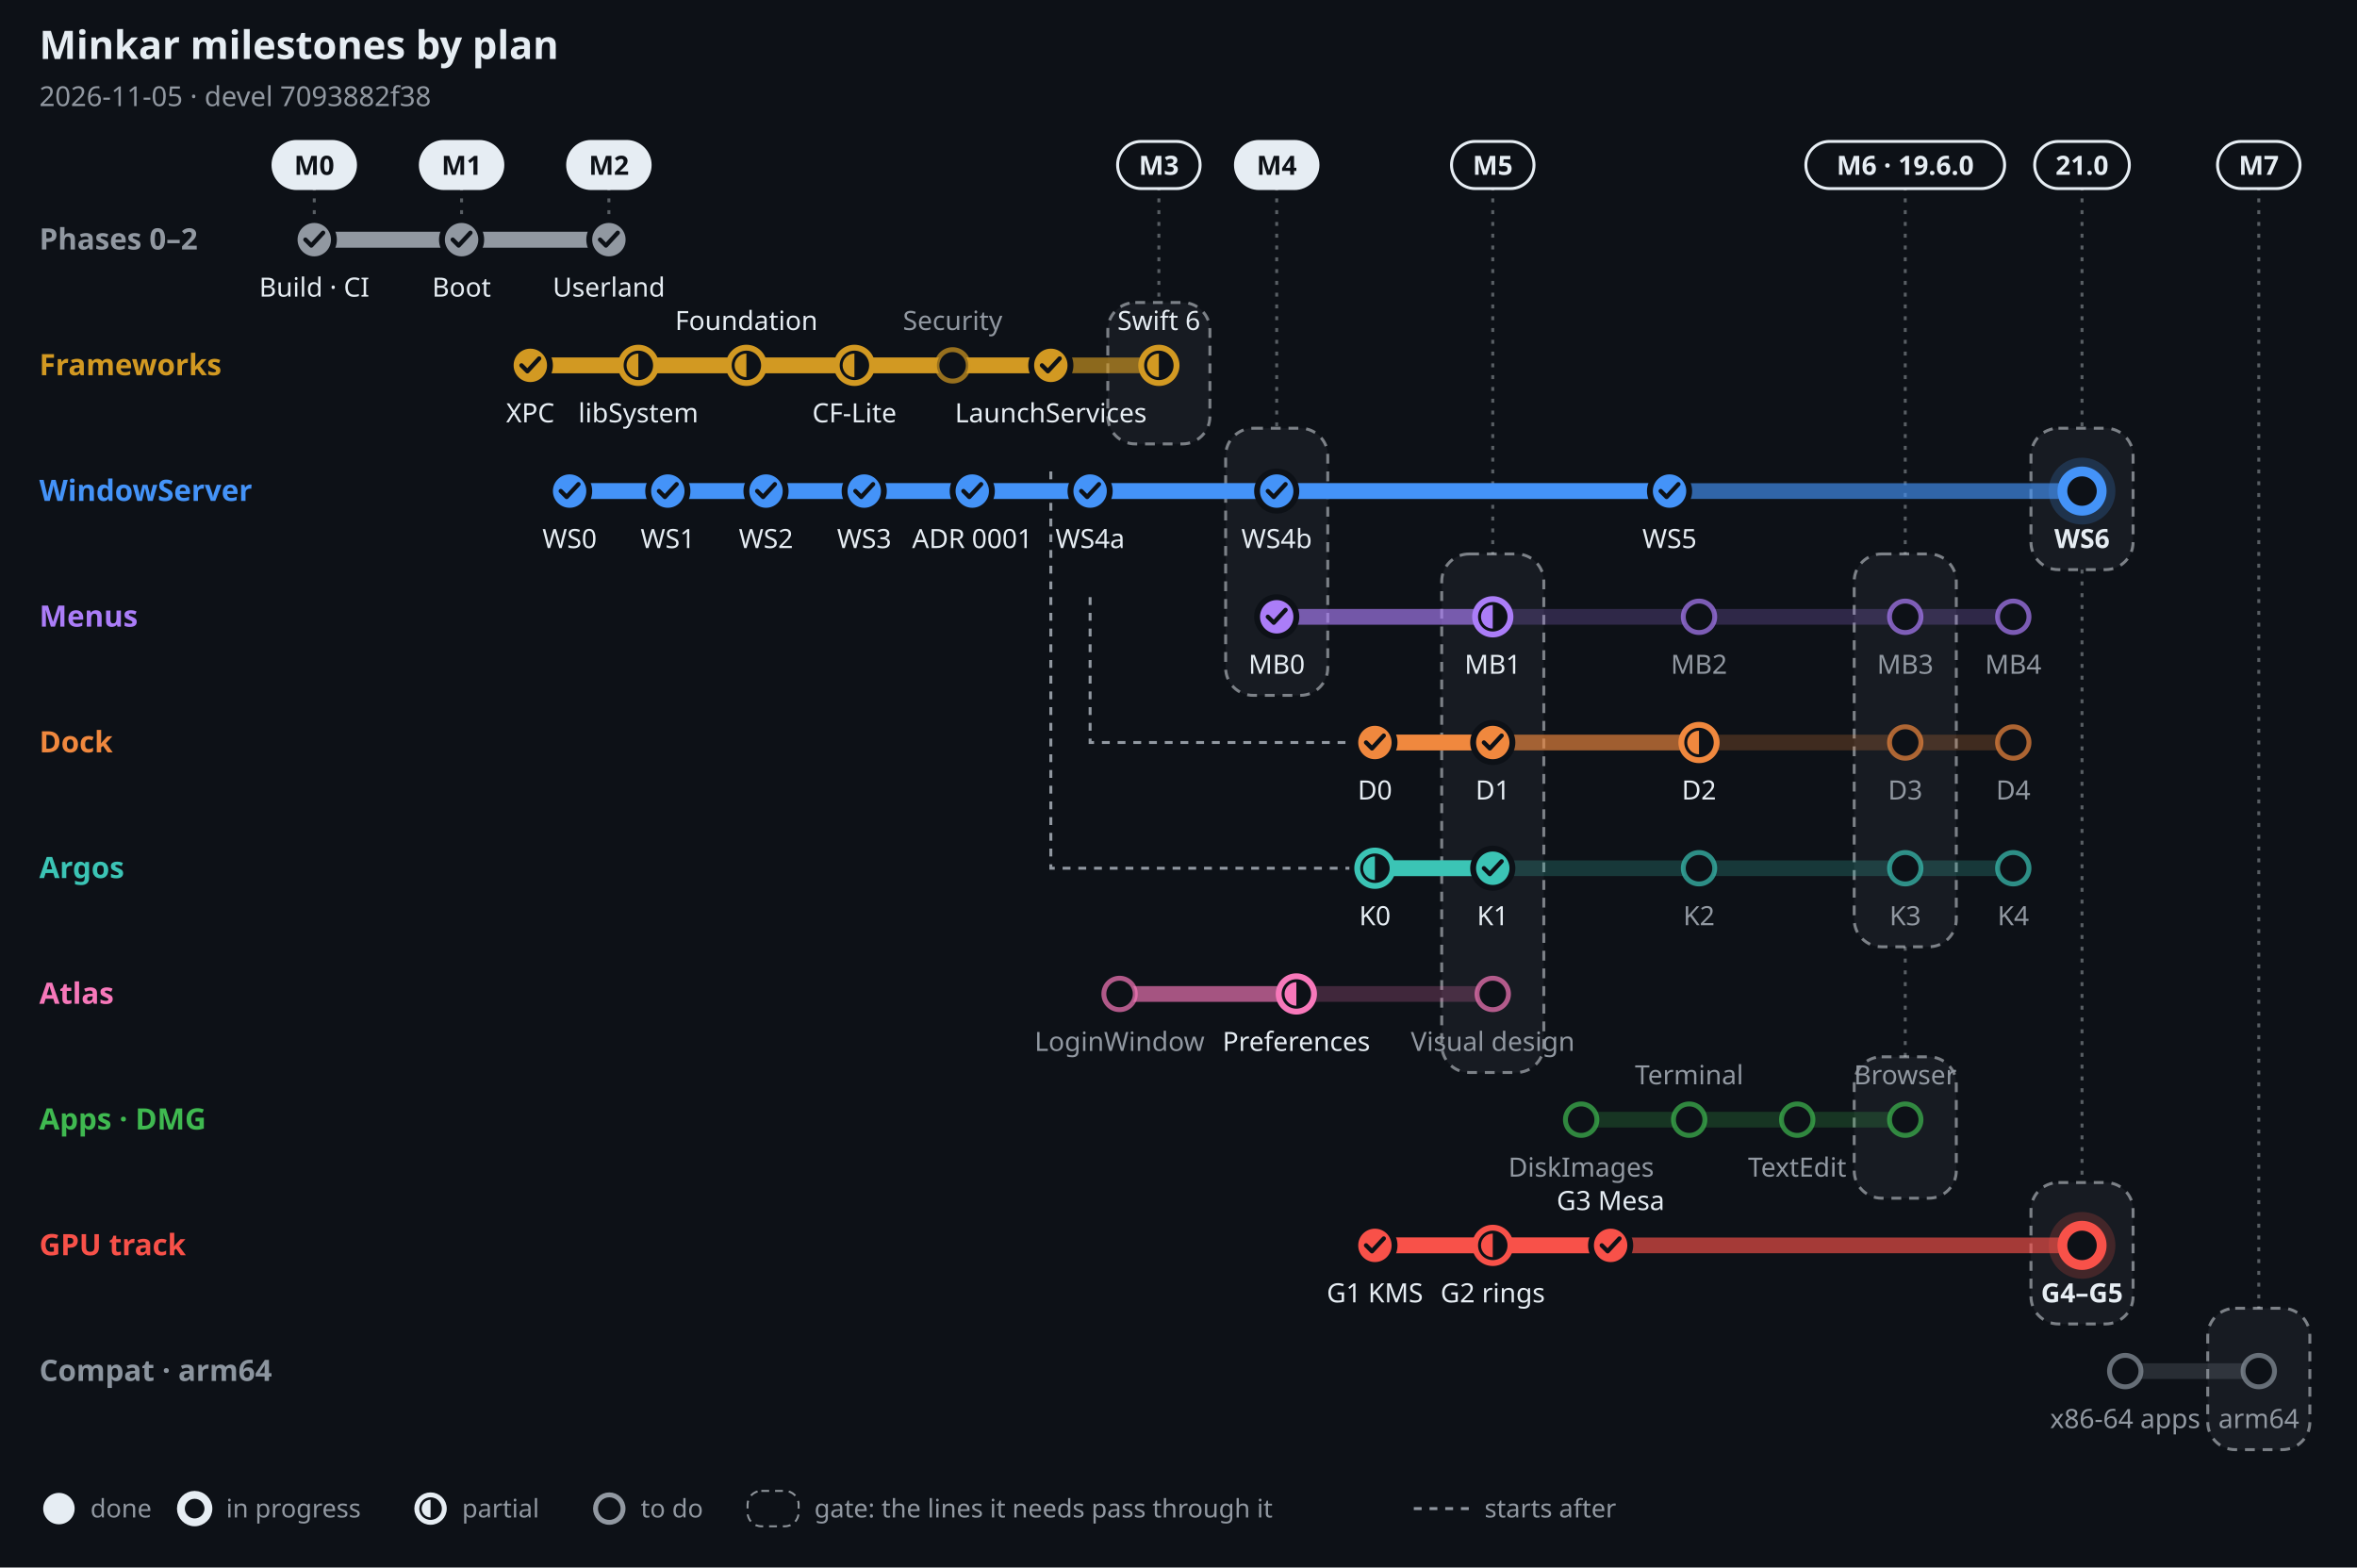
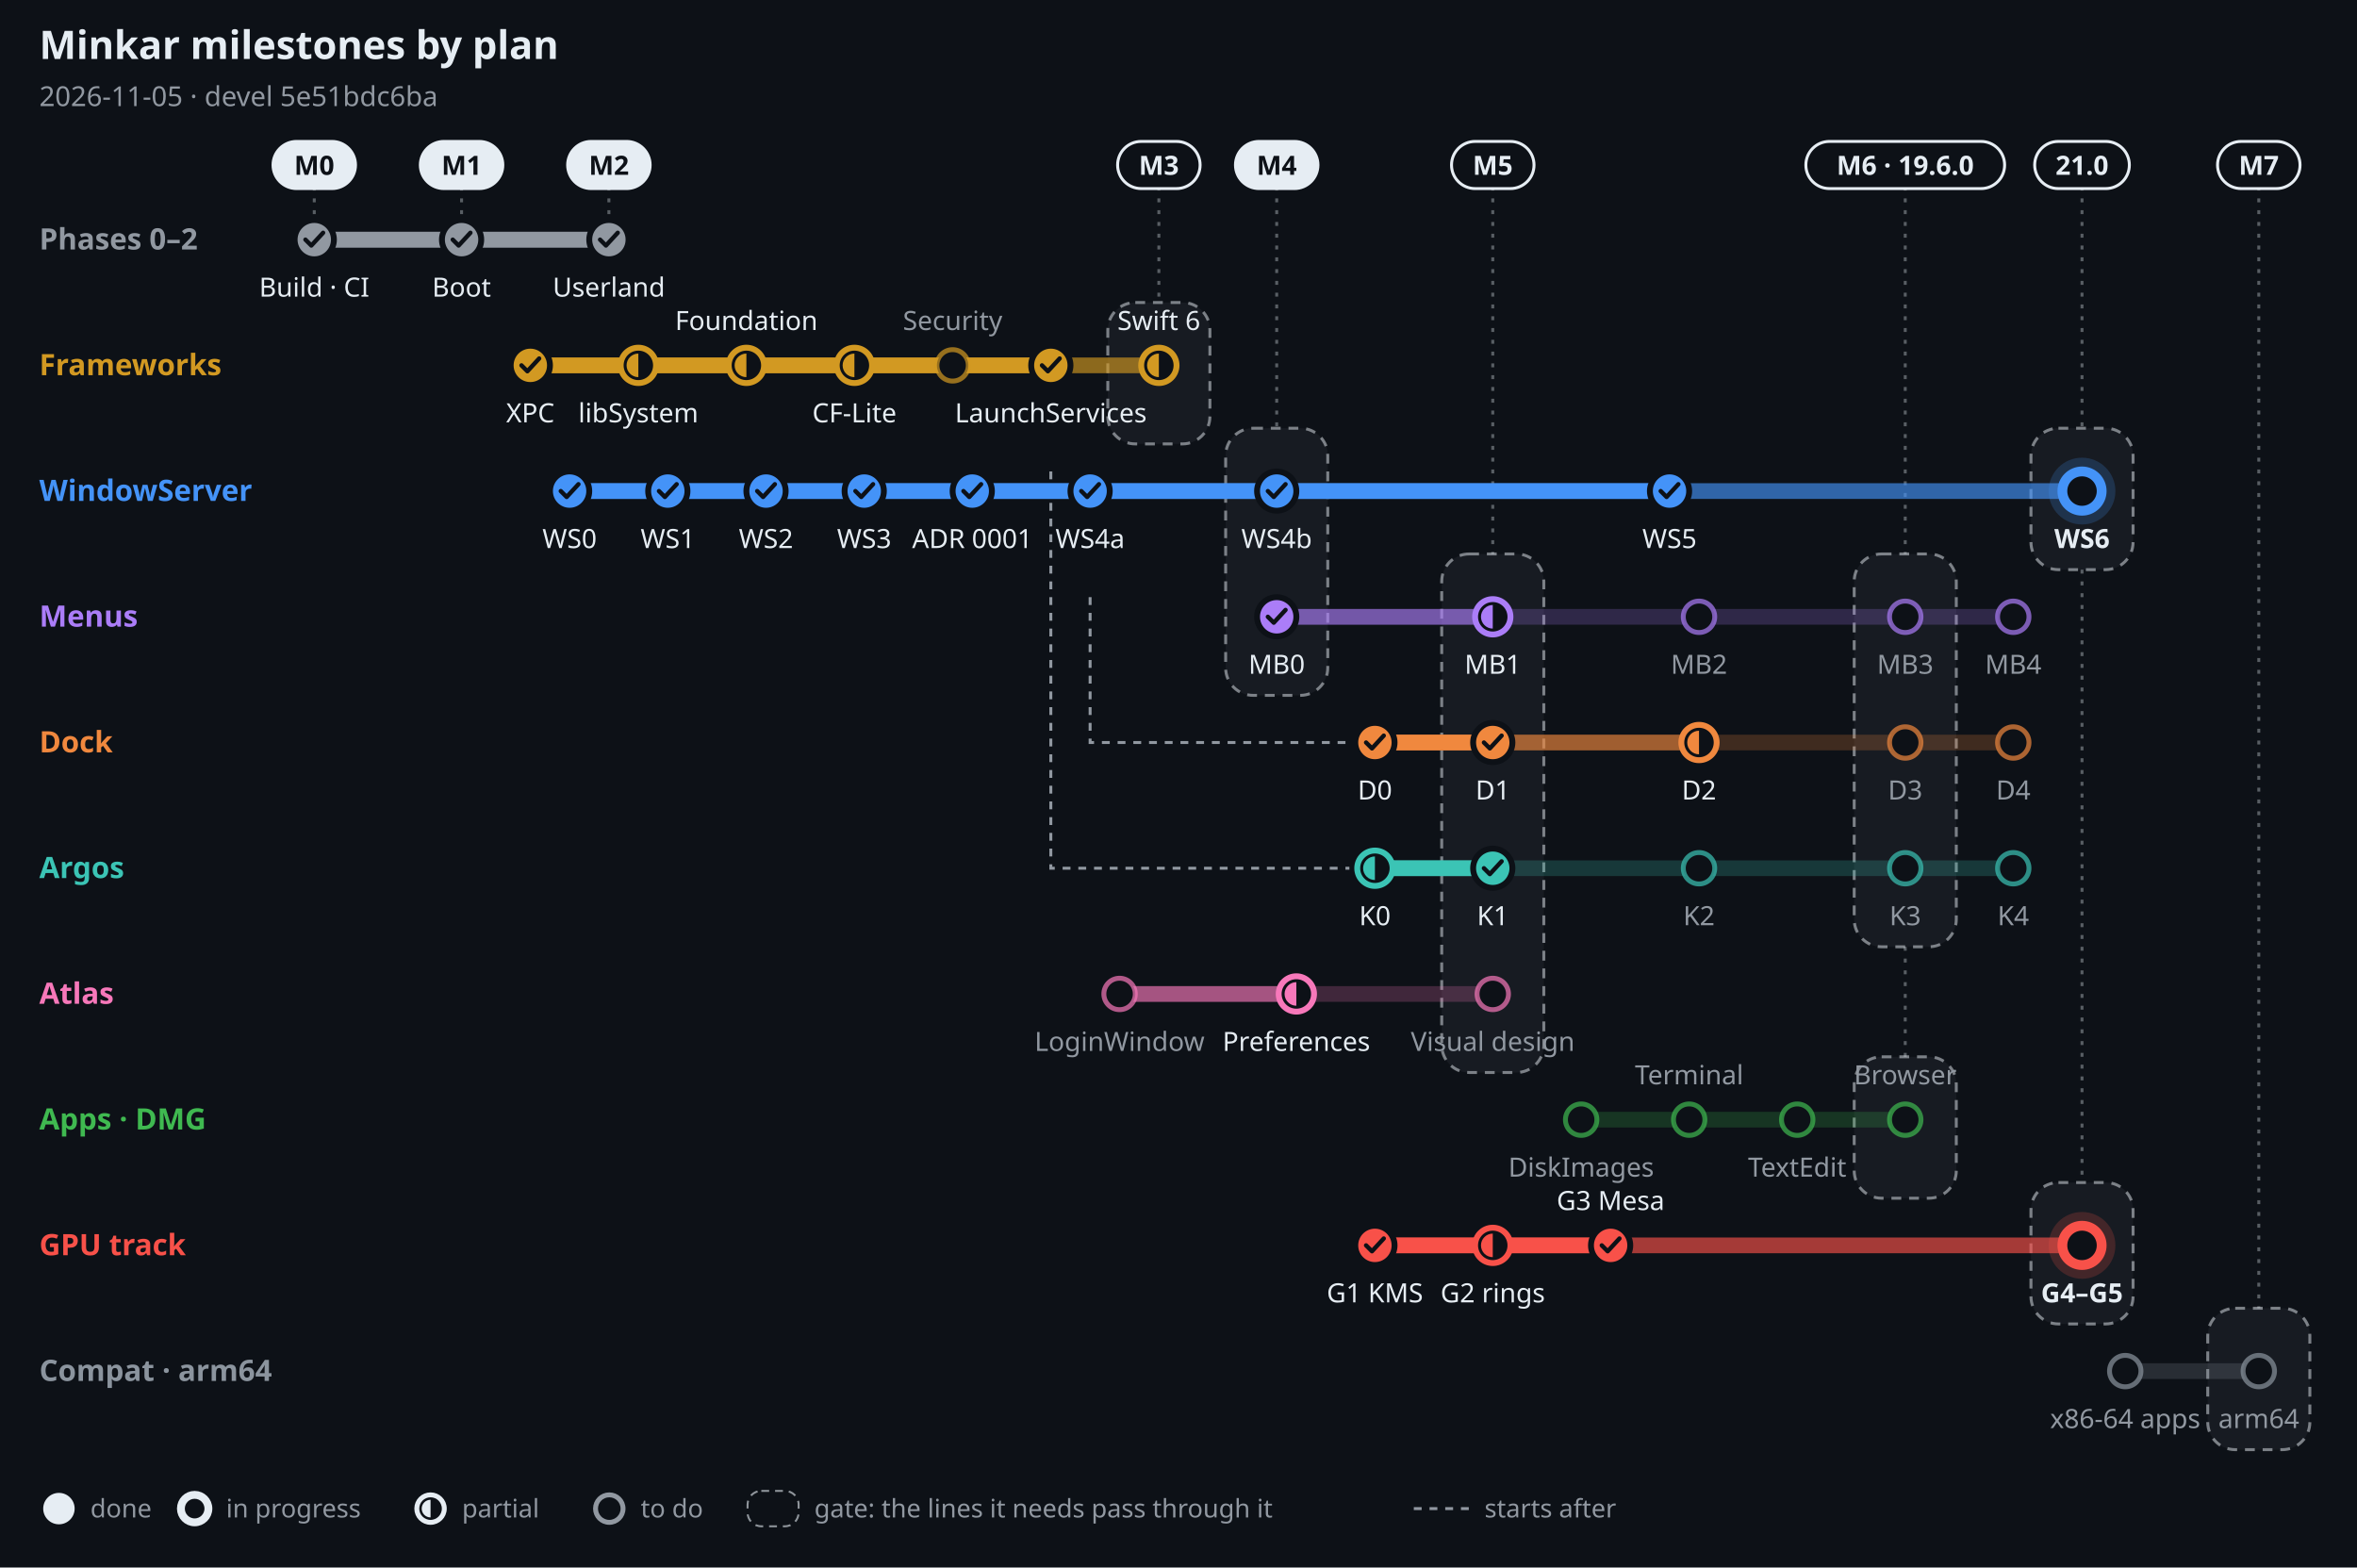
<svg xmlns="http://www.w3.org/2000/svg" width="1200" height="798" viewBox="0 0 1200 798" font-family="-apple-system, BlinkMacSystemFont, 'Segoe UI', 'Noto Sans', Helvetica, Arial, sans-serif" role="img" aria-label="Minkar milestones by plan, 2026-11-05">
  <rect width="1200" height="798" fill="#0d1117" />
  <text x="20" y="30" font-size="20" font-weight="700" fill="#e6edf3" text-anchor="start">Minkar milestones by plan</text>
-   <text x="20" y="54" font-size="14" font-weight="400" fill="#9198a1" text-anchor="start">2026-11-05 · devel 7093882f38</text>
+   <text x="20" y="54" font-size="14" font-weight="400" fill="#9198a1" text-anchor="start">2026-11-05 · devel 5e51bdc6ba</text>
  <line x1="160" y1="95" x2="160" y2="110" stroke="#e6edf3" stroke-opacity=".35" stroke-width="1.5" stroke-dasharray="2 4" />
  <rect x="139" y="72" width="42" height="24" rx="12" fill="#e6edf3" stroke="#e6edf3" stroke-width="1.5" />
  <text x="160" y="89" font-size="13.5" font-weight="700" fill="#0d1117" text-anchor="middle">M0</text>
  <line x1="235" y1="95" x2="235" y2="110" stroke="#e6edf3" stroke-opacity=".35" stroke-width="1.5" stroke-dasharray="2 4" />
  <rect x="214" y="72" width="42" height="24" rx="12" fill="#e6edf3" stroke="#e6edf3" stroke-width="1.5" />
  <text x="235" y="89" font-size="13.5" font-weight="700" fill="#0d1117" text-anchor="middle">M1</text>
  <line x1="310" y1="95" x2="310" y2="110" stroke="#e6edf3" stroke-opacity=".35" stroke-width="1.5" stroke-dasharray="2 4" />
  <rect x="289" y="72" width="42" height="24" rx="12" fill="#e6edf3" stroke="#e6edf3" stroke-width="1.5" />
  <text x="310" y="89" font-size="13.5" font-weight="700" fill="#0d1117" text-anchor="middle">M2</text>
  <line x1="590" y1="95" x2="590" y2="154" stroke="#e6edf3" stroke-opacity=".35" stroke-width="1.5" stroke-dasharray="2 4" />
  <rect x="564" y="154" width="52" height="72" rx="14" fill="#e6edf3" fill-opacity=".05" stroke="#e6edf3" stroke-opacity=".5" stroke-width="1.5" stroke-dasharray="5 4" />
  <rect x="569" y="72" width="42" height="24" rx="12" fill="#0d1117" stroke="#e6edf3" stroke-width="1.5" />
  <text x="590" y="89" font-size="13.5" font-weight="700" fill="#e6edf3" text-anchor="middle">M3</text>
  <line x1="650" y1="95" x2="650" y2="218" stroke="#e6edf3" stroke-opacity=".35" stroke-width="1.5" stroke-dasharray="2 4" />
  <rect x="624" y="218" width="52" height="136" rx="14" fill="#e6edf3" fill-opacity=".05" stroke="#e6edf3" stroke-opacity=".5" stroke-width="1.5" stroke-dasharray="5 4" />
  <rect x="629" y="72" width="42" height="24" rx="12" fill="#e6edf3" stroke="#e6edf3" stroke-width="1.5" />
  <text x="650" y="89" font-size="13.5" font-weight="700" fill="#0d1117" text-anchor="middle">M4</text>
  <line x1="760" y1="95" x2="760" y2="282" stroke="#e6edf3" stroke-opacity=".35" stroke-width="1.5" stroke-dasharray="2 4" />
  <rect x="734" y="282" width="52" height="264" rx="14" fill="#e6edf3" fill-opacity=".05" stroke="#e6edf3" stroke-opacity=".5" stroke-width="1.5" stroke-dasharray="5 4" />
  <rect x="739" y="72" width="42" height="24" rx="12" fill="#0d1117" stroke="#e6edf3" stroke-width="1.5" />
  <text x="760" y="89" font-size="13.5" font-weight="700" fill="#e6edf3" text-anchor="middle">M5</text>
  <line x1="970" y1="95" x2="970" y2="282" stroke="#e6edf3" stroke-opacity=".35" stroke-width="1.5" stroke-dasharray="2 4" />
  <rect x="944" y="282" width="52" height="200" rx="14" fill="#e6edf3" fill-opacity=".05" stroke="#e6edf3" stroke-opacity=".5" stroke-width="1.5" stroke-dasharray="5 4" />
  <line x1="970" y1="482" x2="970" y2="538" stroke="#e6edf3" stroke-opacity=".35" stroke-width="1.5" stroke-dasharray="2 4" />
  <rect x="944" y="538" width="52" height="72" rx="14" fill="#e6edf3" fill-opacity=".05" stroke="#e6edf3" stroke-opacity=".5" stroke-width="1.5" stroke-dasharray="5 4" />
  <rect x="919.4" y="72" width="101.2" height="24" rx="12" fill="#0d1117" stroke="#e6edf3" stroke-width="1.5" />
  <text x="970" y="89" font-size="13.5" font-weight="700" fill="#e6edf3" text-anchor="middle">M6 · 19.6.0</text>
  <line x1="1060" y1="95" x2="1060" y2="218" stroke="#e6edf3" stroke-opacity=".35" stroke-width="1.5" stroke-dasharray="2 4" />
  <rect x="1034" y="218" width="52" height="72" rx="14" fill="#e6edf3" fill-opacity=".05" stroke="#e6edf3" stroke-opacity=".5" stroke-width="1.5" stroke-dasharray="5 4" />
  <line x1="1060" y1="290" x2="1060" y2="602" stroke="#e6edf3" stroke-opacity=".35" stroke-width="1.5" stroke-dasharray="2 4" />
  <rect x="1034" y="602" width="52" height="72" rx="14" fill="#e6edf3" fill-opacity=".05" stroke="#e6edf3" stroke-opacity=".5" stroke-width="1.5" stroke-dasharray="5 4" />
  <rect x="1035.9" y="72" width="48.2" height="24" rx="12" fill="#0d1117" stroke="#e6edf3" stroke-width="1.5" />
  <text x="1060" y="89" font-size="13.5" font-weight="700" fill="#e6edf3" text-anchor="middle">21.0</text>
  <line x1="1150" y1="95" x2="1150" y2="666" stroke="#e6edf3" stroke-opacity=".35" stroke-width="1.5" stroke-dasharray="2 4" />
  <rect x="1124" y="666" width="52" height="72" rx="14" fill="#e6edf3" fill-opacity=".05" stroke="#e6edf3" stroke-opacity=".5" stroke-width="1.5" stroke-dasharray="5 4" />
  <rect x="1129" y="72" width="42" height="24" rx="12" fill="#0d1117" stroke="#e6edf3" stroke-width="1.5" />
  <text x="1150" y="89" font-size="13.5" font-weight="700" fill="#e6edf3" text-anchor="middle">M7</text>
  <path d="M555 304 V378 H687" fill="none" stroke="#9198a1" stroke-width="1.5" stroke-dasharray="4 4" />
  <path d="M535 240 V442 H687" fill="none" stroke="#9198a1" stroke-width="1.5" stroke-dasharray="4 4" />
  <text x="20" y="127" font-size="15" font-weight="700" fill="#9198a1" text-anchor="start">Phases 0–2</text>
  <line x1="160" y1="122" x2="310" y2="122" stroke="#9198a1" stroke-opacity=".22" stroke-width="8" stroke-linecap="round" />
  <line x1="160" y1="122" x2="310" y2="122" stroke="#9198a1" stroke-opacity=".55" stroke-width="8" stroke-linecap="round" />
  <line x1="160" y1="122" x2="310" y2="122" stroke="#9198a1" stroke-opacity="1" stroke-width="8" stroke-linecap="round" />
  <circle cx="160" cy="122" r="10" fill="#9198a1" stroke="#0d1117" stroke-width="3" />
  <path d="M155.5 122 l3 3 l6 -6.5" fill="none" stroke="#0d1117" stroke-width="2.2" stroke-linecap="round" stroke-linejoin="round" />
  <text x="160" y="151" font-size="13.5" font-weight="500" fill="#e6edf3" text-anchor="middle">Build · CI</text>
  <circle cx="235" cy="122" r="10" fill="#9198a1" stroke="#0d1117" stroke-width="3" />
  <path d="M230.5 122 l3 3 l6 -6.5" fill="none" stroke="#0d1117" stroke-width="2.2" stroke-linecap="round" stroke-linejoin="round" />
  <text x="235" y="151" font-size="13.5" font-weight="500" fill="#e6edf3" text-anchor="middle">Boot</text>
  <circle cx="310" cy="122" r="10" fill="#9198a1" stroke="#0d1117" stroke-width="3" />
  <path d="M305.5 122 l3 3 l6 -6.5" fill="none" stroke="#0d1117" stroke-width="2.2" stroke-linecap="round" stroke-linejoin="round" />
  <text x="310" y="151" font-size="13.5" font-weight="500" fill="#e6edf3" text-anchor="middle">Userland</text>
  <text x="20" y="191" font-size="15" font-weight="700" fill="#d29922" text-anchor="start">Frameworks</text>
  <line x1="270" y1="186" x2="590" y2="186" stroke="#d29922" stroke-opacity=".22" stroke-width="8" stroke-linecap="round" />
  <line x1="270" y1="186" x2="590" y2="186" stroke="#d29922" stroke-opacity=".55" stroke-width="8" stroke-linecap="round" />
  <line x1="270" y1="186" x2="535" y2="186" stroke="#d29922" stroke-opacity="1" stroke-width="8" stroke-linecap="round" />
  <circle cx="270" cy="186" r="10" fill="#d29922" stroke="#0d1117" stroke-width="3" />
  <path d="M265.5 186 l3 3 l6 -6.5" fill="none" stroke="#0d1117" stroke-width="2.2" stroke-linecap="round" stroke-linejoin="round" />
  <text x="270" y="215" font-size="13.5" font-weight="500" fill="#e6edf3" text-anchor="middle">XPC</text>
  <circle cx="325" cy="186" r="9" fill="#0d1117" stroke="#d29922" stroke-width="3" />
  <path d="M325 180 A6 6 0 0 0 325 192 Z" fill="#d29922" />
  <text x="325" y="215" font-size="13.5" font-weight="500" fill="#e6edf3" text-anchor="middle">libSystem</text>
  <circle cx="380" cy="186" r="9" fill="#0d1117" stroke="#d29922" stroke-width="3" />
  <path d="M380 180 A6 6 0 0 0 380 192 Z" fill="#d29922" />
  <text x="380" y="168" font-size="13.5" font-weight="500" fill="#e6edf3" text-anchor="middle">Foundation</text>
  <circle cx="435" cy="186" r="9" fill="#0d1117" stroke="#d29922" stroke-width="3" />
  <path d="M435 180 A6 6 0 0 0 435 192 Z" fill="#d29922" />
  <text x="435" y="215" font-size="13.5" font-weight="500" fill="#e6edf3" text-anchor="middle">CF-Lite</text>
  <circle cx="485" cy="186" r="8" fill="#0d1117" stroke="#d29922" stroke-opacity=".7" stroke-width="2.5" />
  <text x="485" y="168" font-size="13.5" font-weight="500" fill="#9198a1" text-anchor="middle">Security</text>
  <circle cx="535" cy="186" r="10" fill="#d29922" stroke="#0d1117" stroke-width="3" />
  <path d="M530.5 186 l3 3 l6 -6.5" fill="none" stroke="#0d1117" stroke-width="2.2" stroke-linecap="round" stroke-linejoin="round" />
  <text x="535" y="215" font-size="13.5" font-weight="500" fill="#e6edf3" text-anchor="middle">LaunchServices</text>
  <circle cx="590" cy="186" r="9" fill="#0d1117" stroke="#d29922" stroke-width="3" />
  <path d="M590 180 A6 6 0 0 0 590 192 Z" fill="#d29922" />
  <text x="590" y="168" font-size="13.5" font-weight="500" fill="#e6edf3" text-anchor="middle">Swift 6</text>
  <text x="20" y="255" font-size="15" font-weight="700" fill="#4493f8" text-anchor="start">WindowServer</text>
  <line x1="290" y1="250" x2="1060" y2="250" stroke="#4493f8" stroke-opacity=".22" stroke-width="8" stroke-linecap="round" />
  <line x1="290" y1="250" x2="1060" y2="250" stroke="#4493f8" stroke-opacity=".55" stroke-width="8" stroke-linecap="round" />
  <line x1="290" y1="250" x2="850" y2="250" stroke="#4493f8" stroke-opacity="1" stroke-width="8" stroke-linecap="round" />
  <circle cx="290" cy="250" r="10" fill="#4493f8" stroke="#0d1117" stroke-width="3" />
  <path d="M285.5 250 l3 3 l6 -6.5" fill="none" stroke="#0d1117" stroke-width="2.2" stroke-linecap="round" stroke-linejoin="round" />
  <text x="290" y="279" font-size="13.5" font-weight="500" fill="#e6edf3" text-anchor="middle">WS0</text>
  <circle cx="340" cy="250" r="10" fill="#4493f8" stroke="#0d1117" stroke-width="3" />
  <path d="M335.5 250 l3 3 l6 -6.5" fill="none" stroke="#0d1117" stroke-width="2.2" stroke-linecap="round" stroke-linejoin="round" />
  <text x="340" y="279" font-size="13.5" font-weight="500" fill="#e6edf3" text-anchor="middle">WS1</text>
  <circle cx="390" cy="250" r="10" fill="#4493f8" stroke="#0d1117" stroke-width="3" />
  <path d="M385.5 250 l3 3 l6 -6.5" fill="none" stroke="#0d1117" stroke-width="2.2" stroke-linecap="round" stroke-linejoin="round" />
  <text x="390" y="279" font-size="13.5" font-weight="500" fill="#e6edf3" text-anchor="middle">WS2</text>
  <circle cx="440" cy="250" r="10" fill="#4493f8" stroke="#0d1117" stroke-width="3" />
  <path d="M435.5 250 l3 3 l6 -6.5" fill="none" stroke="#0d1117" stroke-width="2.2" stroke-linecap="round" stroke-linejoin="round" />
  <text x="440" y="279" font-size="13.5" font-weight="500" fill="#e6edf3" text-anchor="middle">WS3</text>
  <circle cx="495" cy="250" r="10" fill="#4493f8" stroke="#0d1117" stroke-width="3" />
  <path d="M490.5 250 l3 3 l6 -6.5" fill="none" stroke="#0d1117" stroke-width="2.2" stroke-linecap="round" stroke-linejoin="round" />
  <text x="495" y="279" font-size="13.5" font-weight="500" fill="#e6edf3" text-anchor="middle">ADR 0001</text>
  <circle cx="555" cy="250" r="10" fill="#4493f8" stroke="#0d1117" stroke-width="3" />
  <path d="M550.5 250 l3 3 l6 -6.5" fill="none" stroke="#0d1117" stroke-width="2.2" stroke-linecap="round" stroke-linejoin="round" />
  <text x="555" y="279" font-size="13.5" font-weight="500" fill="#e6edf3" text-anchor="middle">WS4a</text>
  <circle cx="650" cy="250" r="10" fill="#4493f8" stroke="#0d1117" stroke-width="3" />
  <path d="M645.5 250 l3 3 l6 -6.5" fill="none" stroke="#0d1117" stroke-width="2.2" stroke-linecap="round" stroke-linejoin="round" />
  <text x="650" y="279" font-size="13.5" font-weight="500" fill="#e6edf3" text-anchor="middle">WS4b</text>
  <circle cx="850" cy="250" r="10" fill="#4493f8" stroke="#0d1117" stroke-width="3" />
  <path d="M845.5 250 l3 3 l6 -6.5" fill="none" stroke="#0d1117" stroke-width="2.2" stroke-linecap="round" stroke-linejoin="round" />
  <text x="850" y="279" font-size="13.5" font-weight="500" fill="#e6edf3" text-anchor="middle">WS5</text>
  <circle cx="1060" cy="250" r="17" fill="#4493f8" fill-opacity=".2" />
  <circle cx="1060" cy="250" r="10" fill="#0d1117" stroke="#4493f8" stroke-width="5" />
  <text x="1060" y="279" font-size="13.5" font-weight="700" fill="#e6edf3" text-anchor="middle">WS6</text>
  <text x="20" y="319" font-size="15" font-weight="700" fill="#ab7df8" text-anchor="start">Menus</text>
  <line x1="650" y1="314" x2="1025" y2="314" stroke="#ab7df8" stroke-opacity=".22" stroke-width="8" stroke-linecap="round" />
  <line x1="650" y1="314" x2="760" y2="314" stroke="#ab7df8" stroke-opacity=".55" stroke-width="8" stroke-linecap="round" />
  <line x1="650" y1="314" x2="650" y2="314" stroke="#ab7df8" stroke-opacity="1" stroke-width="8" stroke-linecap="round" />
  <circle cx="650" cy="314" r="10" fill="#ab7df8" stroke="#0d1117" stroke-width="3" />
  <path d="M645.5 314 l3 3 l6 -6.5" fill="none" stroke="#0d1117" stroke-width="2.2" stroke-linecap="round" stroke-linejoin="round" />
  <text x="650" y="343" font-size="13.5" font-weight="500" fill="#e6edf3" text-anchor="middle">MB0</text>
  <circle cx="760" cy="314" r="9" fill="#0d1117" stroke="#ab7df8" stroke-width="3" />
  <path d="M760 308 A6 6 0 0 0 760 320 Z" fill="#ab7df8" />
  <text x="760" y="343" font-size="13.5" font-weight="500" fill="#e6edf3" text-anchor="middle">MB1</text>
  <circle cx="865" cy="314" r="8" fill="#0d1117" stroke="#ab7df8" stroke-opacity=".7" stroke-width="2.5" />
  <text x="865" y="343" font-size="13.5" font-weight="500" fill="#9198a1" text-anchor="middle">MB2</text>
  <circle cx="970" cy="314" r="8" fill="#0d1117" stroke="#ab7df8" stroke-opacity=".7" stroke-width="2.5" />
  <text x="970" y="343" font-size="13.5" font-weight="500" fill="#9198a1" text-anchor="middle">MB3</text>
  <circle cx="1025" cy="314" r="8" fill="#0d1117" stroke="#ab7df8" stroke-opacity=".7" stroke-width="2.5" />
  <text x="1025" y="343" font-size="13.5" font-weight="500" fill="#9198a1" text-anchor="middle">MB4</text>
  <text x="20" y="383" font-size="15" font-weight="700" fill="#f0883e" text-anchor="start">Dock</text>
  <line x1="700" y1="378" x2="1025" y2="378" stroke="#f0883e" stroke-opacity=".22" stroke-width="8" stroke-linecap="round" />
  <line x1="700" y1="378" x2="865" y2="378" stroke="#f0883e" stroke-opacity=".55" stroke-width="8" stroke-linecap="round" />
  <line x1="700" y1="378" x2="760" y2="378" stroke="#f0883e" stroke-opacity="1" stroke-width="8" stroke-linecap="round" />
  <circle cx="700" cy="378" r="10" fill="#f0883e" stroke="#0d1117" stroke-width="3" />
  <path d="M695.5 378 l3 3 l6 -6.5" fill="none" stroke="#0d1117" stroke-width="2.2" stroke-linecap="round" stroke-linejoin="round" />
  <text x="700" y="407" font-size="13.5" font-weight="500" fill="#e6edf3" text-anchor="middle">D0</text>
  <circle cx="760" cy="378" r="10" fill="#f0883e" stroke="#0d1117" stroke-width="3" />
  <path d="M755.5 378 l3 3 l6 -6.5" fill="none" stroke="#0d1117" stroke-width="2.2" stroke-linecap="round" stroke-linejoin="round" />
  <text x="760" y="407" font-size="13.5" font-weight="500" fill="#e6edf3" text-anchor="middle">D1</text>
  <circle cx="865" cy="378" r="9" fill="#0d1117" stroke="#f0883e" stroke-width="3" />
  <path d="M865 372 A6 6 0 0 0 865 384 Z" fill="#f0883e" />
  <text x="865" y="407" font-size="13.5" font-weight="500" fill="#e6edf3" text-anchor="middle">D2</text>
  <circle cx="970" cy="378" r="8" fill="#0d1117" stroke="#f0883e" stroke-opacity=".7" stroke-width="2.5" />
  <text x="970" y="407" font-size="13.5" font-weight="500" fill="#9198a1" text-anchor="middle">D3</text>
  <circle cx="1025" cy="378" r="8" fill="#0d1117" stroke="#f0883e" stroke-opacity=".7" stroke-width="2.5" />
  <text x="1025" y="407" font-size="13.5" font-weight="500" fill="#9198a1" text-anchor="middle">D4</text>
  <text x="20" y="447" font-size="15" font-weight="700" fill="#3bc4b5" text-anchor="start">Argos</text>
  <line x1="700" y1="442" x2="1025" y2="442" stroke="#3bc4b5" stroke-opacity=".22" stroke-width="8" stroke-linecap="round" />
  <line x1="700" y1="442" x2="760" y2="442" stroke="#3bc4b5" stroke-opacity=".55" stroke-width="8" stroke-linecap="round" />
  <line x1="700" y1="442" x2="760" y2="442" stroke="#3bc4b5" stroke-opacity="1" stroke-width="8" stroke-linecap="round" />
  <circle cx="700" cy="442" r="9" fill="#0d1117" stroke="#3bc4b5" stroke-width="3" />
  <path d="M700 436 A6 6 0 0 0 700 448 Z" fill="#3bc4b5" />
  <text x="700" y="471" font-size="13.5" font-weight="500" fill="#e6edf3" text-anchor="middle">K0</text>
  <circle cx="760" cy="442" r="10" fill="#3bc4b5" stroke="#0d1117" stroke-width="3" />
  <path d="M755.5 442 l3 3 l6 -6.5" fill="none" stroke="#0d1117" stroke-width="2.2" stroke-linecap="round" stroke-linejoin="round" />
  <text x="760" y="471" font-size="13.5" font-weight="500" fill="#e6edf3" text-anchor="middle">K1</text>
  <circle cx="865" cy="442" r="8" fill="#0d1117" stroke="#3bc4b5" stroke-opacity=".7" stroke-width="2.5" />
  <text x="865" y="471" font-size="13.5" font-weight="500" fill="#9198a1" text-anchor="middle">K2</text>
  <circle cx="970" cy="442" r="8" fill="#0d1117" stroke="#3bc4b5" stroke-opacity=".7" stroke-width="2.5" />
  <text x="970" y="471" font-size="13.5" font-weight="500" fill="#9198a1" text-anchor="middle">K3</text>
  <circle cx="1025" cy="442" r="8" fill="#0d1117" stroke="#3bc4b5" stroke-opacity=".7" stroke-width="2.5" />
  <text x="1025" y="471" font-size="13.5" font-weight="500" fill="#9198a1" text-anchor="middle">K4</text>
  <text x="20" y="511" font-size="15" font-weight="700" fill="#f778ba" text-anchor="start">Atlas</text>
  <line x1="570" y1="506" x2="760" y2="506" stroke="#f778ba" stroke-opacity=".22" stroke-width="8" stroke-linecap="round" />
  <line x1="570" y1="506" x2="660" y2="506" stroke="#f778ba" stroke-opacity=".55" stroke-width="8" stroke-linecap="round" />
  <circle cx="570" cy="506" r="8" fill="#0d1117" stroke="#f778ba" stroke-opacity=".7" stroke-width="2.5" />
  <text x="570" y="535" font-size="13.5" font-weight="500" fill="#9198a1" text-anchor="middle">LoginWindow</text>
  <circle cx="660" cy="506" r="9" fill="#0d1117" stroke="#f778ba" stroke-width="3" />
  <path d="M660 500 A6 6 0 0 0 660 512 Z" fill="#f778ba" />
  <text x="660" y="535" font-size="13.5" font-weight="500" fill="#e6edf3" text-anchor="middle">Preferences</text>
  <circle cx="760" cy="506" r="8" fill="#0d1117" stroke="#f778ba" stroke-opacity=".7" stroke-width="2.5" />
  <text x="760" y="535" font-size="13.5" font-weight="500" fill="#9198a1" text-anchor="middle">Visual design</text>
  <text x="20" y="575" font-size="15" font-weight="700" fill="#3fb950" text-anchor="start">Apps · DMG</text>
  <line x1="805" y1="570" x2="970" y2="570" stroke="#3fb950" stroke-opacity=".22" stroke-width="8" stroke-linecap="round" />
  <circle cx="805" cy="570" r="8" fill="#0d1117" stroke="#3fb950" stroke-opacity=".7" stroke-width="2.5" />
  <text x="805" y="599" font-size="13.5" font-weight="500" fill="#9198a1" text-anchor="middle">DiskImages</text>
  <circle cx="860" cy="570" r="8" fill="#0d1117" stroke="#3fb950" stroke-opacity=".7" stroke-width="2.5" />
  <text x="860" y="552" font-size="13.5" font-weight="500" fill="#9198a1" text-anchor="middle">Terminal</text>
  <circle cx="915" cy="570" r="8" fill="#0d1117" stroke="#3fb950" stroke-opacity=".7" stroke-width="2.5" />
  <text x="915" y="599" font-size="13.5" font-weight="500" fill="#9198a1" text-anchor="middle">TextEdit</text>
  <circle cx="970" cy="570" r="8" fill="#0d1117" stroke="#3fb950" stroke-opacity=".7" stroke-width="2.5" />
  <text x="970" y="552" font-size="13.5" font-weight="500" fill="#9198a1" text-anchor="middle">Browser</text>
  <text x="20" y="639" font-size="15" font-weight="700" fill="#f85149" text-anchor="start">GPU track</text>
  <line x1="700" y1="634" x2="1060" y2="634" stroke="#f85149" stroke-opacity=".22" stroke-width="8" stroke-linecap="round" />
  <line x1="700" y1="634" x2="1060" y2="634" stroke="#f85149" stroke-opacity=".55" stroke-width="8" stroke-linecap="round" />
  <line x1="700" y1="634" x2="820" y2="634" stroke="#f85149" stroke-opacity="1" stroke-width="8" stroke-linecap="round" />
  <circle cx="700" cy="634" r="10" fill="#f85149" stroke="#0d1117" stroke-width="3" />
  <path d="M695.5 634 l3 3 l6 -6.5" fill="none" stroke="#0d1117" stroke-width="2.2" stroke-linecap="round" stroke-linejoin="round" />
  <text x="700" y="663" font-size="13.5" font-weight="500" fill="#e6edf3" text-anchor="middle">G1 KMS</text>
  <circle cx="760" cy="634" r="9" fill="#0d1117" stroke="#f85149" stroke-width="3" />
  <path d="M760 628 A6 6 0 0 0 760 640 Z" fill="#f85149" />
  <text x="760" y="663" font-size="13.5" font-weight="500" fill="#e6edf3" text-anchor="middle">G2 rings</text>
  <circle cx="820" cy="634" r="10" fill="#f85149" stroke="#0d1117" stroke-width="3" />
  <path d="M815.5 634 l3 3 l6 -6.5" fill="none" stroke="#0d1117" stroke-width="2.2" stroke-linecap="round" stroke-linejoin="round" />
  <text x="820" y="616" font-size="13.5" font-weight="500" fill="#e6edf3" text-anchor="middle">G3 Mesa</text>
  <circle cx="1060" cy="634" r="17" fill="#f85149" fill-opacity=".2" />
  <circle cx="1060" cy="634" r="10" fill="#0d1117" stroke="#f85149" stroke-width="5" />
  <text x="1060" y="663" font-size="13.5" font-weight="700" fill="#e6edf3" text-anchor="middle">G4–G5</text>
  <text x="20" y="703" font-size="15" font-weight="700" fill="#8b949e" text-anchor="start">Compat · arm64</text>
  <line x1="1082" y1="698" x2="1150" y2="698" stroke="#8b949e" stroke-opacity=".22" stroke-width="8" stroke-linecap="round" />
  <circle cx="1082" cy="698" r="8" fill="#0d1117" stroke="#8b949e" stroke-opacity=".7" stroke-width="2.5" />
  <text x="1082" y="727" font-size="13.5" font-weight="500" fill="#9198a1" text-anchor="middle">x86-64 apps</text>
  <circle cx="1150" cy="698" r="8" fill="#0d1117" stroke="#8b949e" stroke-opacity=".7" stroke-width="2.5" />
  <text x="1150" y="727" font-size="13.5" font-weight="500" fill="#9198a1" text-anchor="middle">arm64</text>
  <circle cx="30" cy="768" r="8" fill="#e6edf3" />
  <text x="46" y="772.5" font-size="13" font-weight="400" fill="#9198a1" text-anchor="start">done</text>
  <circle cx="99.1" cy="768" r="7" fill="#0d1117" stroke="#e6edf3" stroke-width="4" />
  <text x="115.1" y="772.5" font-size="13" font-weight="400" fill="#9198a1" text-anchor="start">in progress</text>
  <circle cx="219.2" cy="768" r="7" fill="#0d1117" stroke="#e6edf3" stroke-width="2.5" />
  <path d="M219.2 763.5 A4.5 4.5 0 0 0 219.2 772.5 Z" fill="#e6edf3" />
  <text x="235.2" y="772.5" font-size="13" font-weight="400" fill="#9198a1" text-anchor="start">partial</text>
  <circle cx="310.2" cy="768" r="7" fill="#0d1117" stroke="#9198a1" stroke-width="2.5" />
  <text x="326.2" y="772.5" font-size="13" font-weight="400" fill="#9198a1" text-anchor="start">to do</text>
  <rect x="380.6" y="759" width="26" height="18" rx="7" fill="none" stroke="#e6edf3" stroke-opacity=".6" stroke-dasharray="4 3" />
  <text x="414.6" y="772.5" font-size="13" font-weight="400" fill="#9198a1" text-anchor="start">gate: the lines it needs pass through it</text>
  <path d="M719.8 768 h28" stroke="#9198a1" stroke-width="1.5" stroke-dasharray="4 4" />
  <text x="755.8" y="772.5" font-size="13" font-weight="400" fill="#9198a1" text-anchor="start">starts after</text>
</svg>
